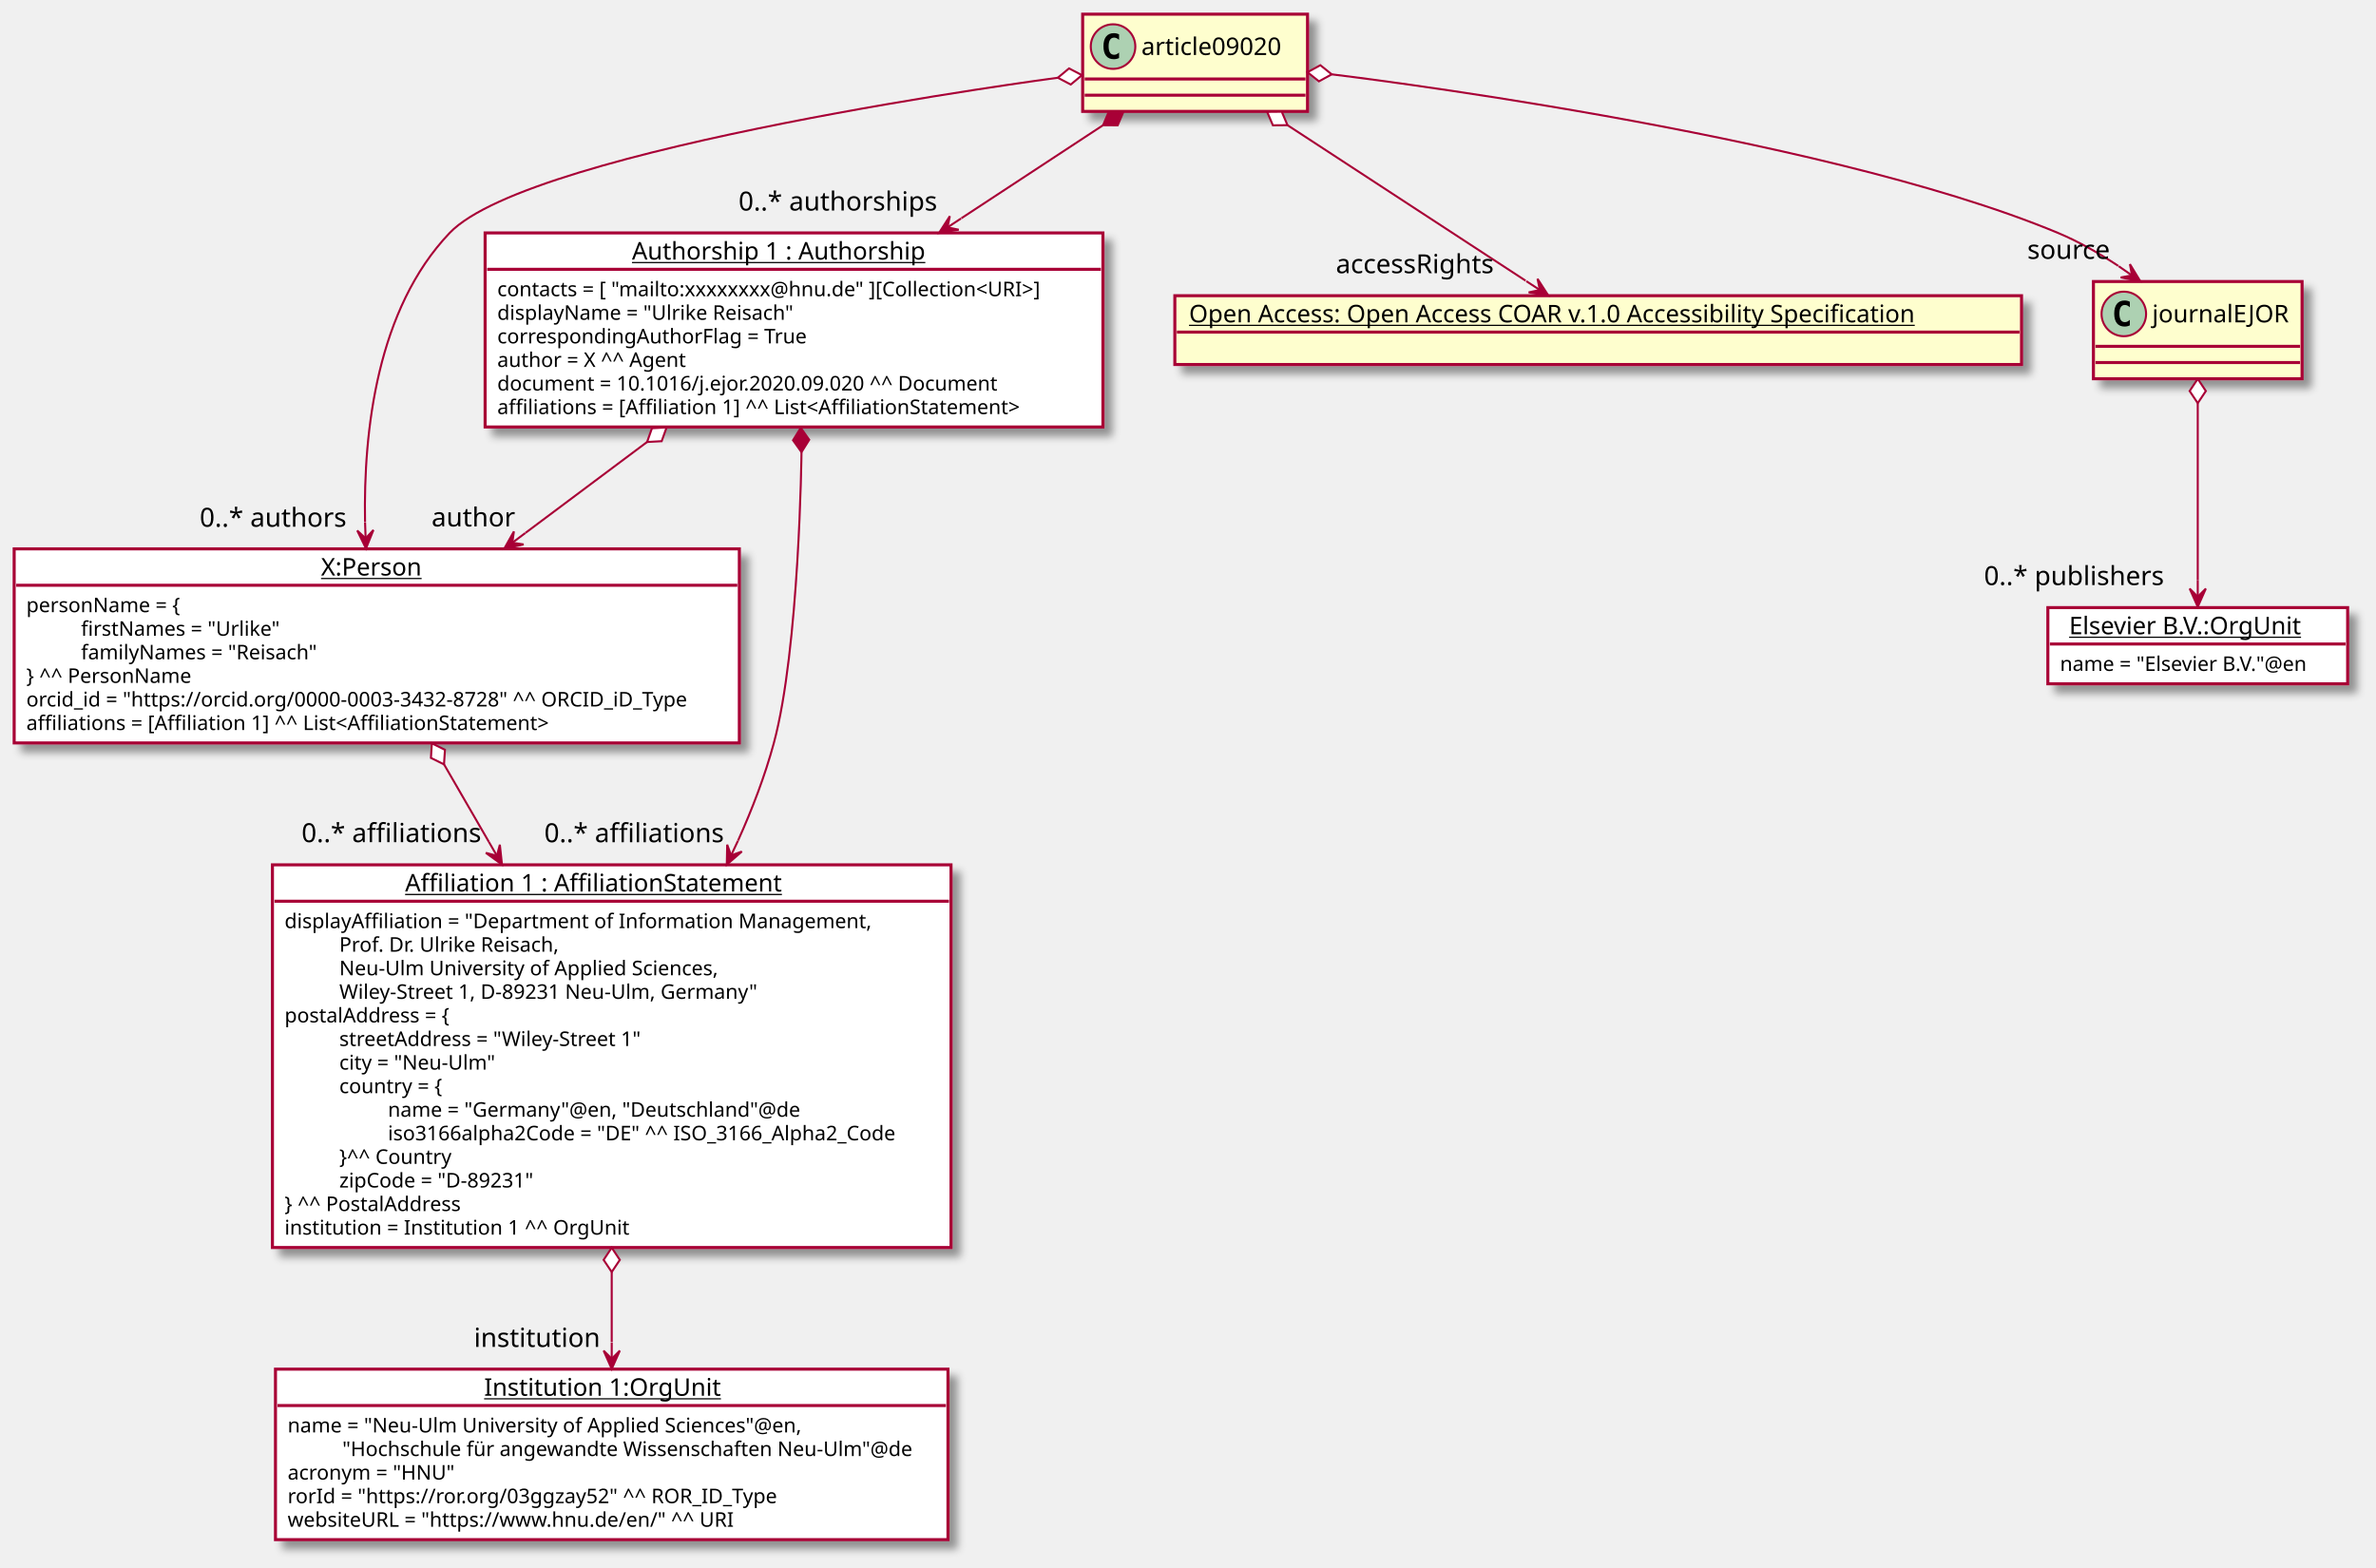
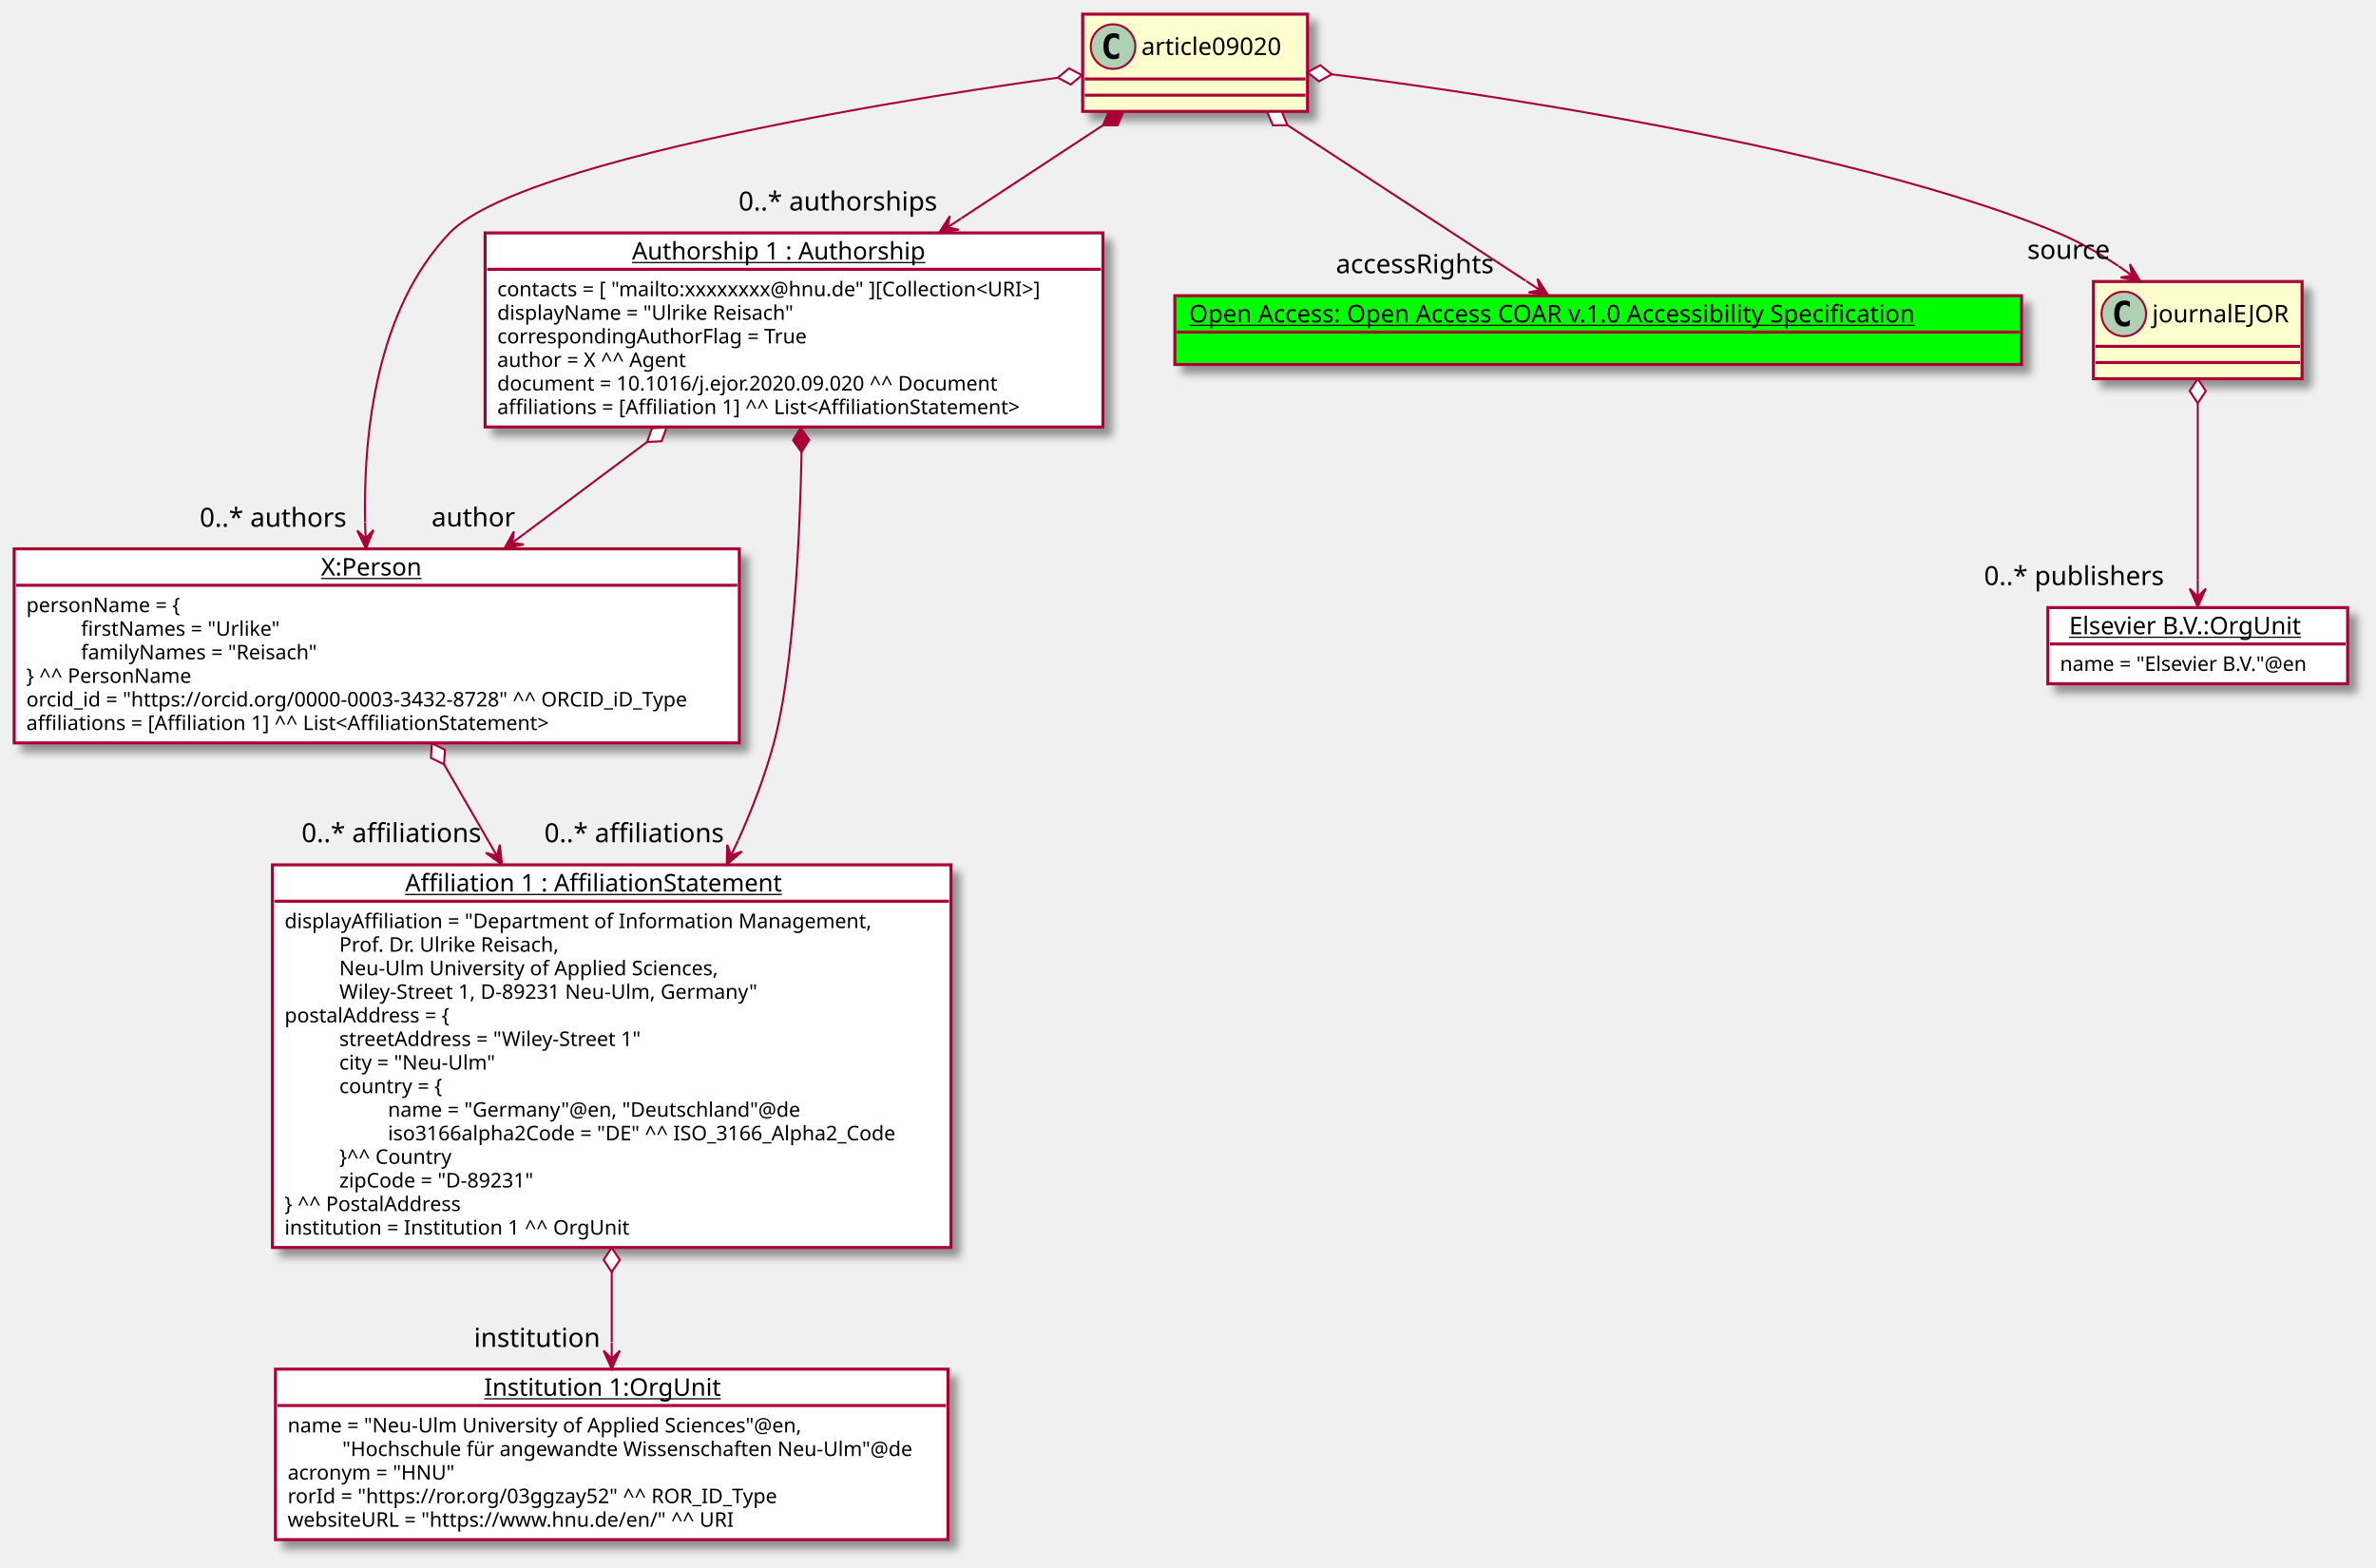
<svg xmlns="http://www.w3.org/2000/svg" contentScriptType="application/ecmascript" contentStyleType="text/css" height="774px" preserveAspectRatio="none" style="width:1173px;height:774px;background:#FFFFFF;" version="1.1" viewBox="0 0 1173 774" width="1173px" zoomAndPan="magnify">
  <defs>
-     <filter height="300%" id="f1gkzjciwuwuec" width="300%" x="-1" y="-1">
+     <filter height="300%" id="fj29o0f2bhein" width="300%" x="-1" y="-1">
      <feGaussianBlur result="blurOut" stdDeviation="2.0" />
      <feColorMatrix in="blurOut" result="blurOut2" type="matrix" values="0 0 0 0 0 0 0 0 0 0 0 0 0 0 0 0 0 0 .4 0" />
      <feOffset dx="4.0" dy="4.0" in="blurOut2" result="blurOut3" />
      <feBlend in="SourceGraphic" in2="blurOut3" mode="normal" />
    </filter>
  </defs>
  <g>
-     <rect fill="#FFFFFF" filter="url(#f1gkzjciwuwuec)" height="95.812" style="stroke:#A80036;stroke-width:1.5;" width="358" x="7" y="271" />
+     <rect fill="#FFFFFF" filter="url(#fj29o0f2bhein)" height="95.812" style="stroke:#A80036;stroke-width:1.5;" width="358" x="7" y="271" />
    <text fill="#000000" font-family="sans-serif" font-size="12" lengthAdjust="spacing" text-decoration="underline" textLength="55" x="158.5" y="284.139">X:Person</text>
    <line style="stroke:#A80036;stroke-width:1.5;" x1="8" x2="364" y1="288.969" y2="288.969" />
    <text fill="#000000" font-family="sans-serif" font-size="10" lengthAdjust="spacing" textLength="83" x="13" y="302.251">personName = {</text>
    <text fill="#000000" font-family="sans-serif" font-size="10" lengthAdjust="spacing" textLength="105" x="40" y="313.892">firstNames = "Urlike"</text>
    <text fill="#000000" font-family="sans-serif" font-size="10" lengthAdjust="spacing" textLength="126" x="40" y="325.532">familyNames = "Reisach"</text>
    <text fill="#000000" font-family="sans-serif" font-size="10" lengthAdjust="spacing" textLength="92" x="13" y="337.173">} ^^ PersonName</text>
    <text fill="#000000" font-family="sans-serif" font-size="10" lengthAdjust="spacing" textLength="346" x="13" y="348.813">orcid_id = "https://orcid.org/0000-0003-3432-8728" ^^ ORCID_iD_Type</text>
    <text fill="#000000" font-family="sans-serif" font-size="10" lengthAdjust="spacing" textLength="278" x="13" y="360.454">affiliations = [Affiliation 1] ^^ List&lt;AffiliationStatement&gt;</text>
-     <rect fill="#FFFFFF" filter="url(#f1gkzjciwuwuec)" height="84.172" style="stroke:#A80036;stroke-width:1.5;" width="332" x="136" y="676" />
+     <rect fill="#FFFFFF" filter="url(#fj29o0f2bhein)" height="84.172" style="stroke:#A80036;stroke-width:1.5;" width="332" x="136" y="676" />
    <text fill="#000000" font-family="sans-serif" font-size="12" lengthAdjust="spacing" text-decoration="underline" textLength="126" x="239" y="689.139">Institution 1:OrgUnit</text>
    <line style="stroke:#A80036;stroke-width:1.5;" x1="137" x2="467" y1="693.969" y2="693.969" />
    <text fill="#000000" font-family="sans-serif" font-size="10" lengthAdjust="spacing" textLength="270" x="142" y="707.251">name = "Neu-Ulm University of Applied Sciences"@en,</text>
    <text fill="#000000" font-family="sans-serif" font-size="10" lengthAdjust="spacing" textLength="293" x="169" y="718.892">"Hochschule für angewandte Wissenschaften Neu-Ulm"@de</text>
    <text fill="#000000" font-family="sans-serif" font-size="10" lengthAdjust="spacing" textLength="91" x="142" y="730.532">acronym = "HNU"</text>
    <text fill="#000000" font-family="sans-serif" font-size="10" lengthAdjust="spacing" textLength="258" x="142" y="742.173">rorId = "https://ror.org/03ggzay52" ^^ ROR_ID_Type</text>
    <text fill="#000000" font-family="sans-serif" font-size="10" lengthAdjust="spacing" textLength="234" x="142" y="753.813">websiteURL = "https://www.hnu.de/en/" ^^ URI</text>
-     <rect fill="#FFFFFF" filter="url(#f1gkzjciwuwuec)" height="37.609" style="stroke:#A80036;stroke-width:1.5;" width="148" x="1011" y="300" />
+     <rect fill="#FFFFFF" filter="url(#fj29o0f2bhein)" height="37.609" style="stroke:#A80036;stroke-width:1.5;" width="148" x="1011" y="300" />
    <text fill="#000000" font-family="sans-serif" font-size="12" lengthAdjust="spacing" text-decoration="underline" textLength="127" x="1021.5" y="313.139">Elsevier B.V.:OrgUnit</text>
    <line style="stroke:#A80036;stroke-width:1.5;" x1="1012" x2="1158" y1="317.969" y2="317.969" />
    <text fill="#000000" font-family="sans-serif" font-size="10" lengthAdjust="spacing" textLength="136" x="1017" y="331.251">name = "Elsevier B.V."@en</text>
-     <rect fill="#FFFFFF" filter="url(#f1gkzjciwuwuec)" height="188.938" style="stroke:#A80036;stroke-width:1.5;" width="335" x="134.5" y="427" />
+     <rect fill="#FFFFFF" filter="url(#fj29o0f2bhein)" height="188.938" style="stroke:#A80036;stroke-width:1.5;" width="335" x="134.5" y="427" />
    <text fill="#000000" font-family="sans-serif" font-size="12" lengthAdjust="spacing" text-decoration="underline" textLength="204" x="200" y="440.139">Affiliation 1 : AffiliationStatement</text>
    <line style="stroke:#A80036;stroke-width:1.5;" x1="135.5" x2="468.5" y1="444.969" y2="444.969" />
    <text fill="#000000" font-family="sans-serif" font-size="10" lengthAdjust="spacing" textLength="301" x="140.5" y="458.251">displayAffiliation = "Department of Information Management,</text>
    <text fill="#000000" font-family="sans-serif" font-size="10" lengthAdjust="spacing" textLength="115" x="167.5" y="469.892">Prof. Dr. Ulrike Reisach,</text>
    <text fill="#000000" font-family="sans-serif" font-size="10" lengthAdjust="spacing" textLength="195" x="167.5" y="481.532">Neu-Ulm University of Applied Sciences,</text>
    <text fill="#000000" font-family="sans-serif" font-size="10" lengthAdjust="spacing" textLength="221" x="167.5" y="493.173">Wiley-Street 1, D-89231 Neu-Ulm, Germany"</text>
    <text fill="#000000" font-family="sans-serif" font-size="10" lengthAdjust="spacing" textLength="88" x="140.5" y="504.813">postalAddress = {</text>
    <text fill="#000000" font-family="sans-serif" font-size="10" lengthAdjust="spacing" textLength="161" x="167.5" y="516.454">streetAddress = "Wiley-Street 1"</text>
    <text fill="#000000" font-family="sans-serif" font-size="10" lengthAdjust="spacing" textLength="85" x="167.5" y="528.095">city = "Neu-Ulm"</text>
    <text fill="#000000" font-family="sans-serif" font-size="10" lengthAdjust="spacing" textLength="57" x="167.5" y="539.735">country = {</text>
    <text fill="#000000" font-family="sans-serif" font-size="10" lengthAdjust="spacing" textLength="220" x="191.5" y="551.376">name = "Germany"@en, "Deutschland"@de</text>
    <text fill="#000000" font-family="sans-serif" font-size="10" lengthAdjust="spacing" textLength="272" x="191.5" y="563.017">iso3166alpha2Code = "DE" ^^ ISO_3166_Alpha2_Code</text>
    <text fill="#000000" font-family="sans-serif" font-size="10" lengthAdjust="spacing" textLength="65" x="167.5" y="574.657">}^^ Country</text>
    <text fill="#000000" font-family="sans-serif" font-size="10" lengthAdjust="spacing" textLength="105" x="167.5" y="586.298">zipCode = "D-89231"</text>
    <text fill="#000000" font-family="sans-serif" font-size="10" lengthAdjust="spacing" textLength="97" x="140.5" y="597.938">} ^^ PostalAddress</text>
    <text fill="#000000" font-family="sans-serif" font-size="10" lengthAdjust="spacing" textLength="178" x="140.5" y="609.579">institution = Institution 1 ^^ OrgUnit</text>
-     <rect fill="#FFFFFF" filter="url(#f1gkzjciwuwuec)" height="95.812" style="stroke:#A80036;stroke-width:1.5;" width="305" x="239.5" y="115" />
+     <rect fill="#FFFFFF" filter="url(#fj29o0f2bhein)" height="95.812" style="stroke:#A80036;stroke-width:1.5;" width="305" x="239.5" y="115" />
    <text fill="#000000" font-family="sans-serif" font-size="12" lengthAdjust="spacing" text-decoration="underline" textLength="160" x="312" y="128.139">Authorship 1 : Authorship</text>
    <line style="stroke:#A80036;stroke-width:1.5;" x1="240.5" x2="543.5" y1="132.969" y2="132.969" />
    <text fill="#000000" font-family="sans-serif" font-size="10" lengthAdjust="spacing" textLength="293" x="245.5" y="146.251">contacts = [ "mailto:xxxxxxxx@hnu.de" ][Collection&lt;URI&gt;]</text>
    <text fill="#000000" font-family="sans-serif" font-size="10" lengthAdjust="spacing" textLength="154" x="245.5" y="157.892">displayName = "Ulrike Reisach"</text>
    <text fill="#000000" font-family="sans-serif" font-size="10" lengthAdjust="spacing" textLength="156" x="245.5" y="169.532">correspondingAuthorFlag = True</text>
    <text fill="#000000" font-family="sans-serif" font-size="10" lengthAdjust="spacing" textLength="103" x="245.5" y="181.173">author = X ^^ Agent</text>
    <text fill="#000000" font-family="sans-serif" font-size="10" lengthAdjust="spacing" textLength="264" x="245.5" y="192.814">document = 10.1016/j.ejor.2020.09.020 ^^ Document</text>
    <text fill="#000000" font-family="sans-serif" font-size="10" lengthAdjust="spacing" textLength="278" x="245.5" y="204.454">affiliations = [Affiliation 1] ^^ List&lt;AffiliationStatement&gt;</text>
-     <rect fill="#FEFECE" filter="url(#f1gkzjciwuwuec)" height="33.969" style="stroke:#A80036;stroke-width:1.5;" width="418" x="580" y="146" />
+     <rect fill="#00FF00" filter="url(#fj29o0f2bhein)" height="33.969" style="stroke:#A80036;stroke-width:1.5;" width="418" x="580" y="146" />
    <text fill="#000000" font-family="sans-serif" font-size="12" lengthAdjust="spacing" text-decoration="underline" textLength="404" x="587" y="159.139">Open Access: Open Access COAR v.1.0 Accessibility Specification</text>
    <line style="stroke:#A80036;stroke-width:1.5;" x1="581" x2="997" y1="163.969" y2="163.969" />
-     <rect fill="#FEFECE" filter="url(#f1gkzjciwuwuec)" height="48" id="journalEJOR" style="stroke:#A80036;stroke-width:1.5;" width="103" x="1033.5" y="139" />
+     <rect fill="#FEFECE" filter="url(#fj29o0f2bhein)" height="48" id="journalEJOR" style="stroke:#A80036;stroke-width:1.5;" width="103" x="1033.5" y="139" />
    <ellipse cx="1048.5" cy="155" fill="#ADD1B2" rx="11" ry="11" style="stroke:#A80036;stroke-width:1.0;" />
    <path d="M1051.469,160.641 Q1050.891,160.938 1050.25,161.078 Q1049.609,161.234 1048.906,161.234 Q1046.406,161.234 1045.078,159.594 Q1043.766,157.938 1043.766,154.812 Q1043.766,151.688 1045.078,150.031 Q1046.406,148.375 1048.906,148.375 Q1049.609,148.375 1050.25,148.531 Q1050.906,148.688 1051.469,148.984 L1051.469,151.703 Q1050.844,151.125 1050.25,150.859 Q1049.656,150.578 1049.031,150.578 Q1047.688,150.578 1047,151.656 Q1046.312,152.719 1046.312,154.812 Q1046.312,156.906 1047,157.984 Q1047.688,159.047 1049.031,159.047 Q1049.656,159.047 1050.25,158.781 Q1050.844,158.5 1051.469,157.922 L1051.469,160.641 Z " fill="#000000" />
    <text fill="#000000" font-family="sans-serif" font-size="12" lengthAdjust="spacing" textLength="71" x="1062.5" y="159.154">journalEJOR</text>
    <line style="stroke:#A80036;stroke-width:1.5;" x1="1034.5" x2="1135.5" y1="171" y2="171" />
    <line style="stroke:#A80036;stroke-width:1.5;" x1="1034.5" x2="1135.5" y1="179" y2="179" />
-     <rect fill="#FEFECE" filter="url(#f1gkzjciwuwuec)" height="48" id="article09020" style="stroke:#A80036;stroke-width:1.5;" width="111" x="534.5" y="7" />
+     <rect fill="#FEFECE" filter="url(#fj29o0f2bhein)" height="48" id="article09020" style="stroke:#A80036;stroke-width:1.5;" width="111" x="534.5" y="7" />
    <ellipse cx="549.5" cy="23" fill="#ADD1B2" rx="11" ry="11" style="stroke:#A80036;stroke-width:1.0;" />
    <path d="M552.469,28.641 Q551.891,28.938 551.25,29.078 Q550.609,29.234 549.906,29.234 Q547.406,29.234 546.078,27.594 Q544.766,25.938 544.766,22.812 Q544.766,19.688 546.078,18.031 Q547.406,16.375 549.906,16.375 Q550.609,16.375 551.25,16.531 Q551.906,16.688 552.469,16.984 L552.469,19.703 Q551.844,19.125 551.25,18.859 Q550.656,18.578 550.031,18.578 Q548.688,18.578 548,19.656 Q547.312,20.719 547.312,22.812 Q547.312,24.906 548,25.984 Q548.688,27.047 550.031,27.047 Q550.656,27.047 551.25,26.781 Q551.844,26.5 552.469,25.922 L552.469,28.641 Z " fill="#000000" />
    <text fill="#000000" font-family="sans-serif" font-size="12" lengthAdjust="spacing" textLength="79" x="563.5" y="27.154">article09020</text>
    <line style="stroke:#A80036;stroke-width:1.5;" x1="535.5" x2="644.5" y1="39" y2="39" />
    <line style="stroke:#A80036;stroke-width:1.5;" x1="535.5" x2="644.5" y1="47" y2="47" />
    <path codeLine="60" d="M319.459,218.225 C319.459,218.225 278.57,248.8 259.38,263.14 " fill="none" id="Aut1-X" style="stroke:#A80036;stroke-width:1.0;" />
    <polygon fill="#A80036" points="248.9,270.98,258.503,268.795,252.905,267.986,253.713,262.387,248.9,270.98" style="stroke:#A80036;stroke-width:1.0;" />
    <line style="stroke:#A80036;stroke-width:1.0;" x1="252.905" x2="259.305" y1="267.986" y2="263.195" />
    <polygon fill="#FFFFFF" points="329.07,211.04,321.869,211.429,319.459,218.225,326.659,217.836,329.07,211.04" style="stroke:#A80036;stroke-width:1.0;" />
    <text fill="#000000" font-family="sans-serif" font-size="13" lengthAdjust="spacing" textLength="42" x="213.054" y="259.916">author</text>
    <path codeLine="63" d="M395.689,223.244 C395.689,223.244 394.68,320.24 382,367 C377.64,383.06 371.43,399.36 364.36,415.04 " fill="none" id="Aut1-Aff1" style="stroke:#A80036;stroke-width:1.0;" />
    <polygon fill="#A80036" points="358.81,426.89,366.25,420.437,360.931,422.362,359.006,417.043,358.81,426.89" style="stroke:#A80036;stroke-width:1.0;" />
    <line style="stroke:#A80036;stroke-width:1.0;" x1="360.931" x2="364.32" y1="422.362" y2="415.12" />
    <polygon fill="#A80036" points="395.32,211.25,391.506,217.37,395.689,223.244,399.503,217.124,395.32,211.25" style="stroke:#A80036;stroke-width:1.0;" />
    <text fill="#000000" font-family="sans-serif" font-size="13" lengthAdjust="spacing" textLength="91" x="268.711" y="415.828">0..* affiliations</text>
    <path codeLine="67" d="M302,628.05 C302,628.05 302,652.14 302,662.62 " fill="none" id="Aff1-Ins1" style="stroke:#A80036;stroke-width:1.0;" />
    <polygon fill="#A80036" points="302,675.87,306,666.87,302,670.87,298,666.87,302,675.87" style="stroke:#A80036;stroke-width:1.0;" />
    <line style="stroke:#A80036;stroke-width:1.0;" x1="302" x2="302" y1="670.87" y2="662.87" />
    <polygon fill="#FFFFFF" points="302,616.05,298,622.05,302,628.05,306,622.05,302,616.05" style="stroke:#A80036;stroke-width:1.0;" />
    <text fill="#000000" font-family="sans-serif" font-size="13" lengthAdjust="spacing" textLength="63" x="233.98" y="665.024">institution</text>
    <path codeLine="70" d="M219.21,377.396 C219.21,377.396 233.9,402.79 241.31,415.6 " fill="none" id="X-Aff1" style="stroke:#A80036;stroke-width:1.0;" />
    <polygon fill="#A80036" points="247.82,426.86,246.769,417.067,245.313,422.534,239.847,421.078,247.82,426.86" style="stroke:#A80036;stroke-width:1.0;" />
    <line style="stroke:#A80036;stroke-width:1.0;" x1="245.313" x2="241.315" y1="422.534" y2="415.61" />
    <polygon fill="#FFFFFF" points="213.2,367.01,212.743,374.207,219.21,377.396,219.667,370.2,213.2,367.01" style="stroke:#A80036;stroke-width:1.0;" />
    <text fill="#000000" font-family="sans-serif" font-size="13" lengthAdjust="spacing" textLength="91" x="148.877" y="415.795">0..* affiliations</text>
    <path codeLine="31" d="M1085,199.06 C1085,199.06 1085,261.56 1085,286.55 " fill="none" id="journalEJOR-Elsevier" style="stroke:#A80036;stroke-width:1.0;" />
    <polygon fill="#A80036" points="1085,299.62,1089,290.62,1085,294.62,1081,290.62,1085,299.62" style="stroke:#A80036;stroke-width:1.0;" />
    <line style="stroke:#A80036;stroke-width:1.0;" x1="1085" x2="1085" y1="294.62" y2="286.62" />
    <polygon fill="#FFFFFF" points="1085,187.06,1081,193.06,1085,199.06,1089,193.06,1085,187.06" style="stroke:#A80036;stroke-width:1.0;" />
    <text fill="#000000" font-family="sans-serif" font-size="13" lengthAdjust="spacing" textLength="92" x="979.487" y="288.868">0..* publishers</text>
    <path codeLine="34" d="M657.463,36.706 C657.463,36.706 896.23,65.04 1016,115 C1026.18,119.24 1036.4,125.12 1045.74,131.27 " fill="none" id="article09020-journalEJOR" style="stroke:#A80036;stroke-width:1.0;" />
    <polygon fill="#A80036" points="1056.63,138.84,1051.521,130.42,1052.524,135.987,1046.957,136.99,1056.63,138.84" style="stroke:#A80036;stroke-width:1.0;" />
    <line style="stroke:#A80036;stroke-width:1.0;" x1="1052.524" x2="1045.955" y1="135.987" y2="131.425" />
    <polygon fill="#FFFFFF" points="645.51,35.65,651.135,40.162,657.463,36.706,651.839,32.193,645.51,35.65" style="stroke:#A80036;stroke-width:1.0;" />
    <text fill="#000000" font-family="sans-serif" font-size="13" lengthAdjust="spacing" textLength="43" x="1000.851" y="127.811">source</text>
    <path codeLine="37" d="M635.625,61.805 C635.625,61.805 720.56,117.29 753.16,138.58 " fill="none" id="article09020-OpenAccess" style="stroke:#A80036;stroke-width:1.0;" />
    <polygon fill="#A80036" points="764.4,145.93,759.054,137.658,760.215,143.195,754.678,144.355,764.4,145.93" style="stroke:#A80036;stroke-width:1.0;" />
    <line style="stroke:#A80036;stroke-width:1.0;" x1="760.215" x2="753.52" y1="143.195" y2="138.82" />
    <polygon fill="#FFFFFF" points="625.58,55.24,628.414,61.871,635.625,61.805,632.791,55.174,625.58,55.24" style="stroke:#A80036;stroke-width:1.0;" />
    <text fill="#000000" font-family="sans-serif" font-size="13" lengthAdjust="spacing" textLength="83" x="659.504" y="134.885">accessRights</text>
    <path codeLine="40" d="M544.565,61.82 C544.565,61.82 498.13,92.32 474.63,107.75 " fill="none" id="article09020-Aut1" style="stroke:#A80036;stroke-width:1.0;" />
    <polygon fill="#A80036" points="463.59,115,473.31,113.41,467.771,112.258,468.923,106.72,463.59,115" style="stroke:#A80036;stroke-width:1.0;" />
    <line style="stroke:#A80036;stroke-width:1.0;" x1="467.771" x2="474.455" y1="112.258" y2="107.865" />
    <polygon fill="#A80036" points="554.6,55.24,547.389,55.185,544.565,61.82,551.776,61.875,554.6,55.24" style="stroke:#A80036;stroke-width:1.0;" />
    <text fill="#000000" font-family="sans-serif" font-size="13" lengthAdjust="spacing" textLength="102" x="364.614" y="103.939">0..* authorships</text>
    <path codeLine="43" d="M522.228,38.389 C522.228,38.389 262.45,72.63 222,115 C186.2,152.5 179.38,212.56 180.22,257.64 " fill="none" id="article09020-X" style="stroke:#A80036;stroke-width:1.0;" />
    <polygon fill="#A80036" points="180.68,270.81,184.361,261.675,180.504,265.813,176.366,261.956,180.68,270.81" style="stroke:#A80036;stroke-width:1.0;" />
    <line style="stroke:#A80036;stroke-width:1.0;" x1="180.504" x2="180.225" y1="265.813" y2="257.82" />
    <polygon fill="#FFFFFF" points="534.16,37.11,527.768,33.772,522.228,38.389,528.62,41.727,534.16,37.11" style="stroke:#A80036;stroke-width:1.0;" />
    <text fill="#000000" font-family="sans-serif" font-size="13" lengthAdjust="spacing" textLength="76" x="98.588" y="260.068">0..* authors</text>
  </g>
</svg>
